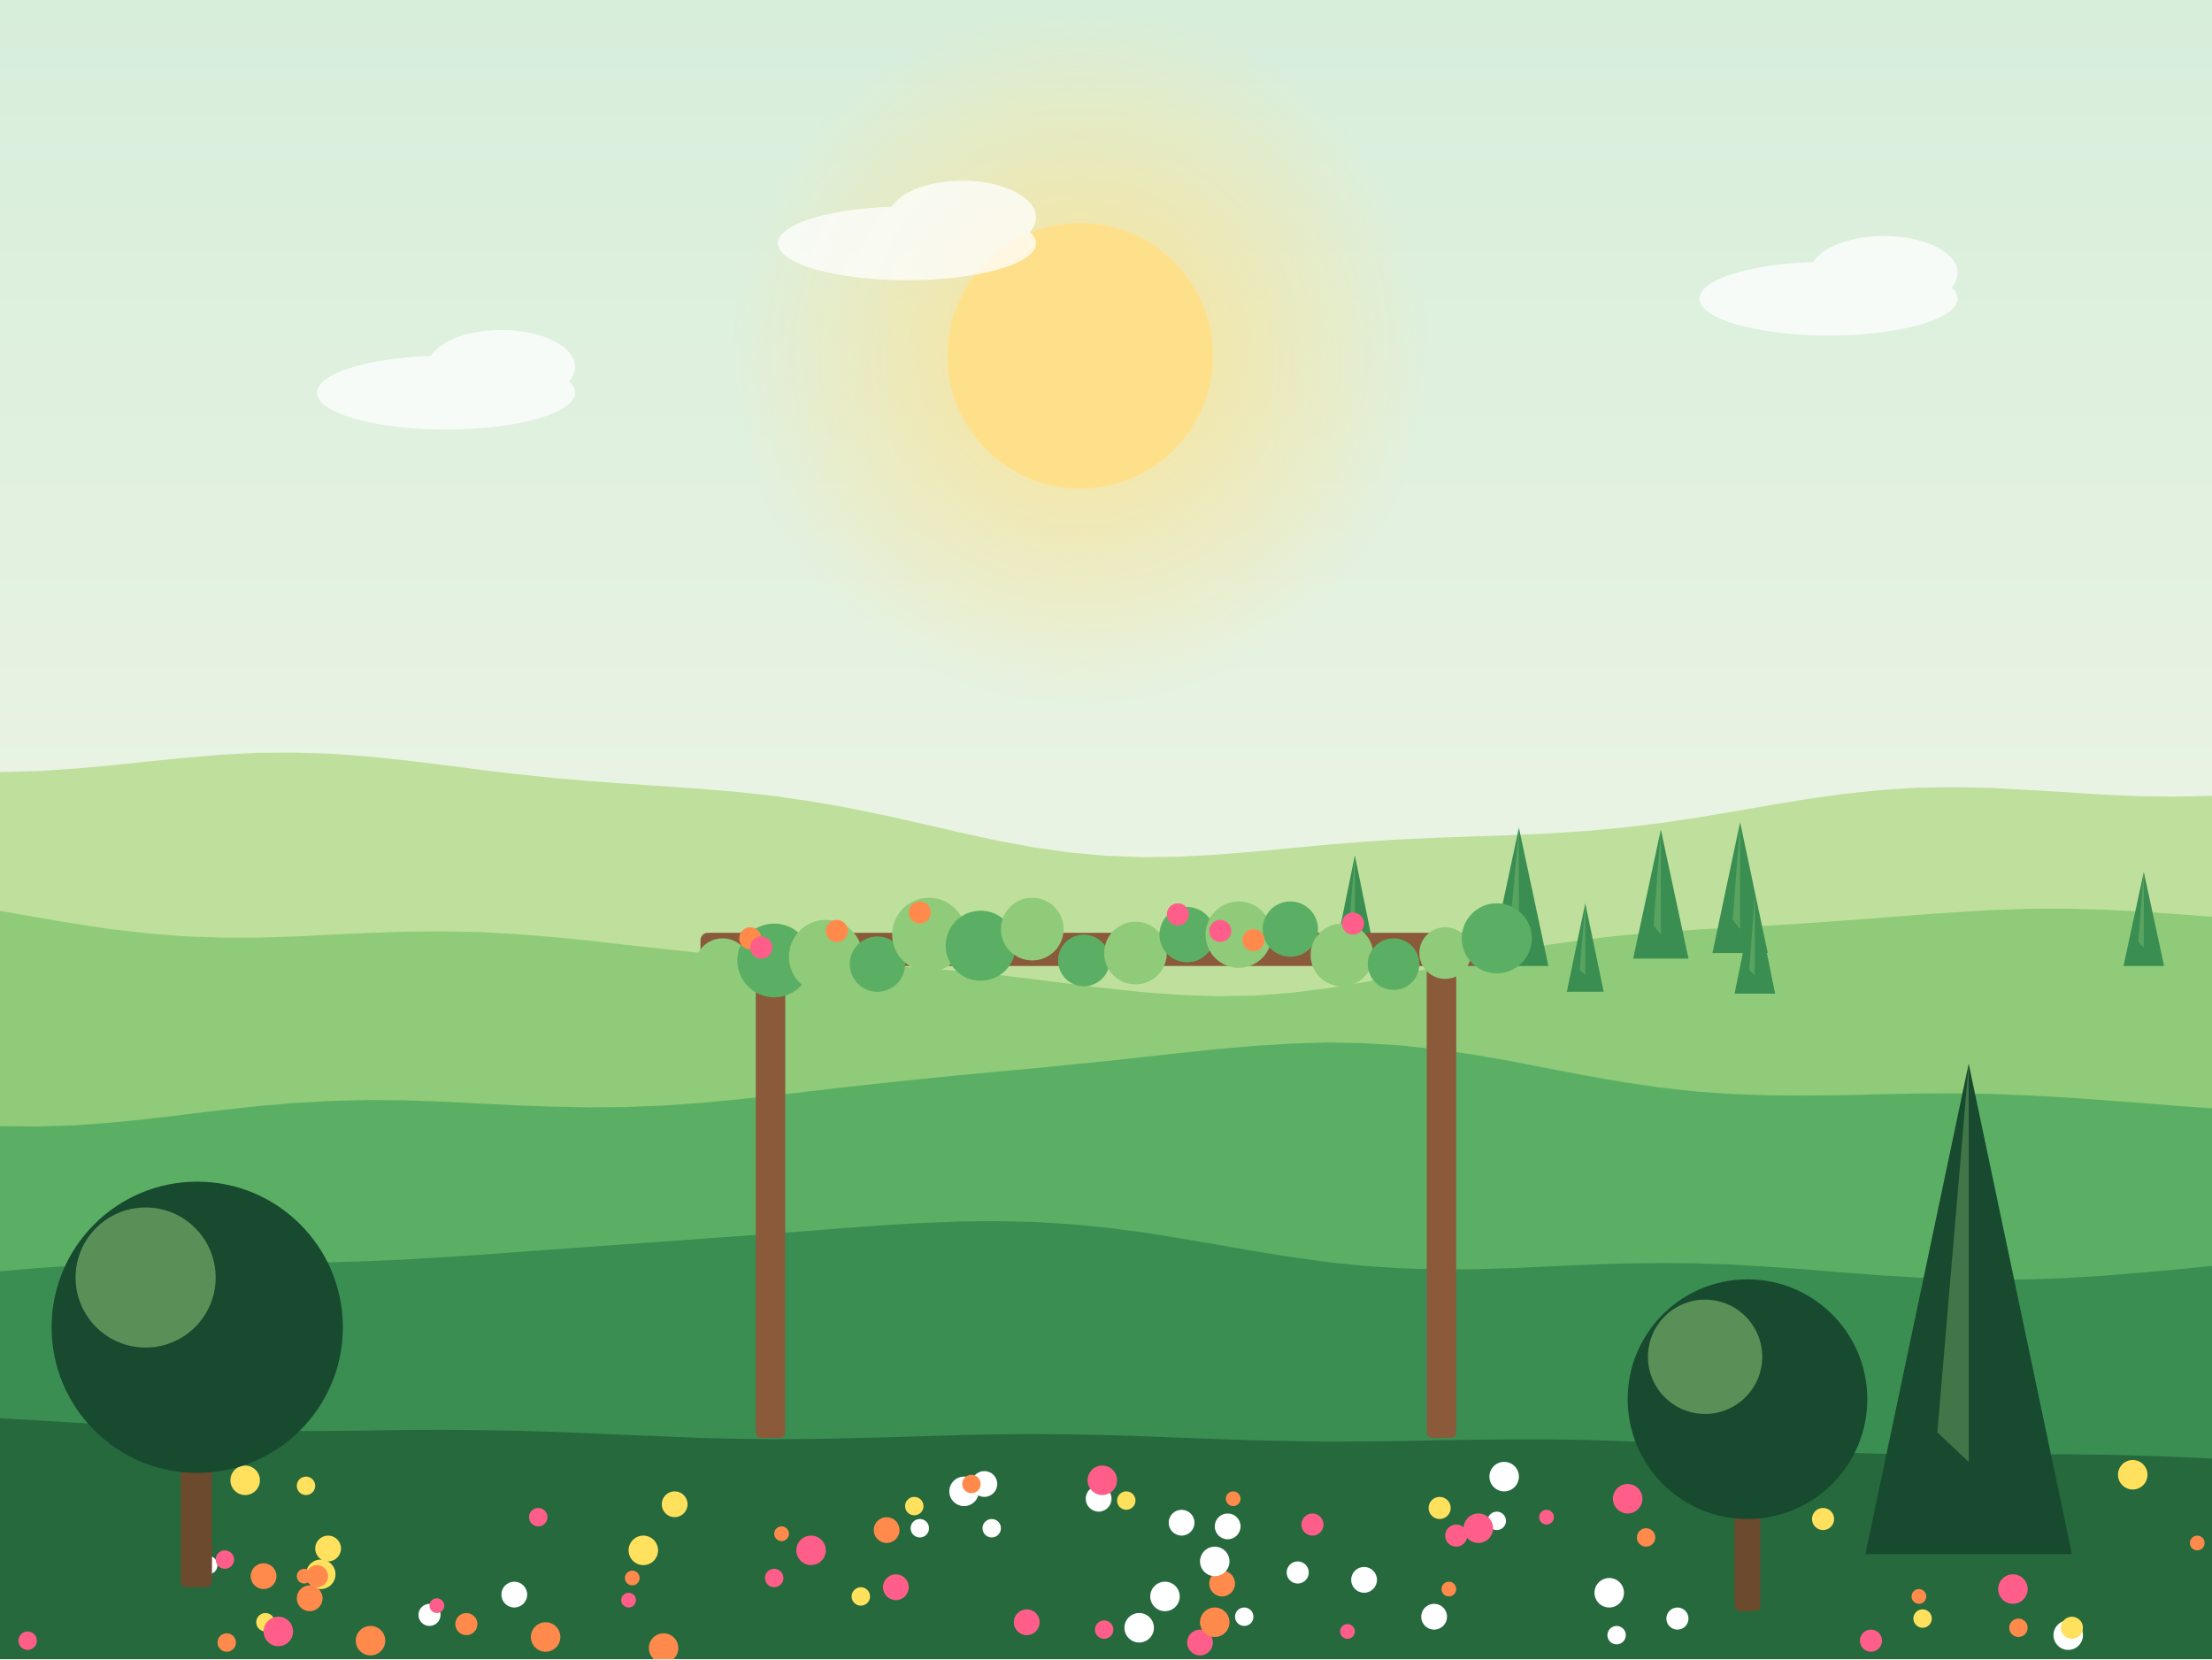
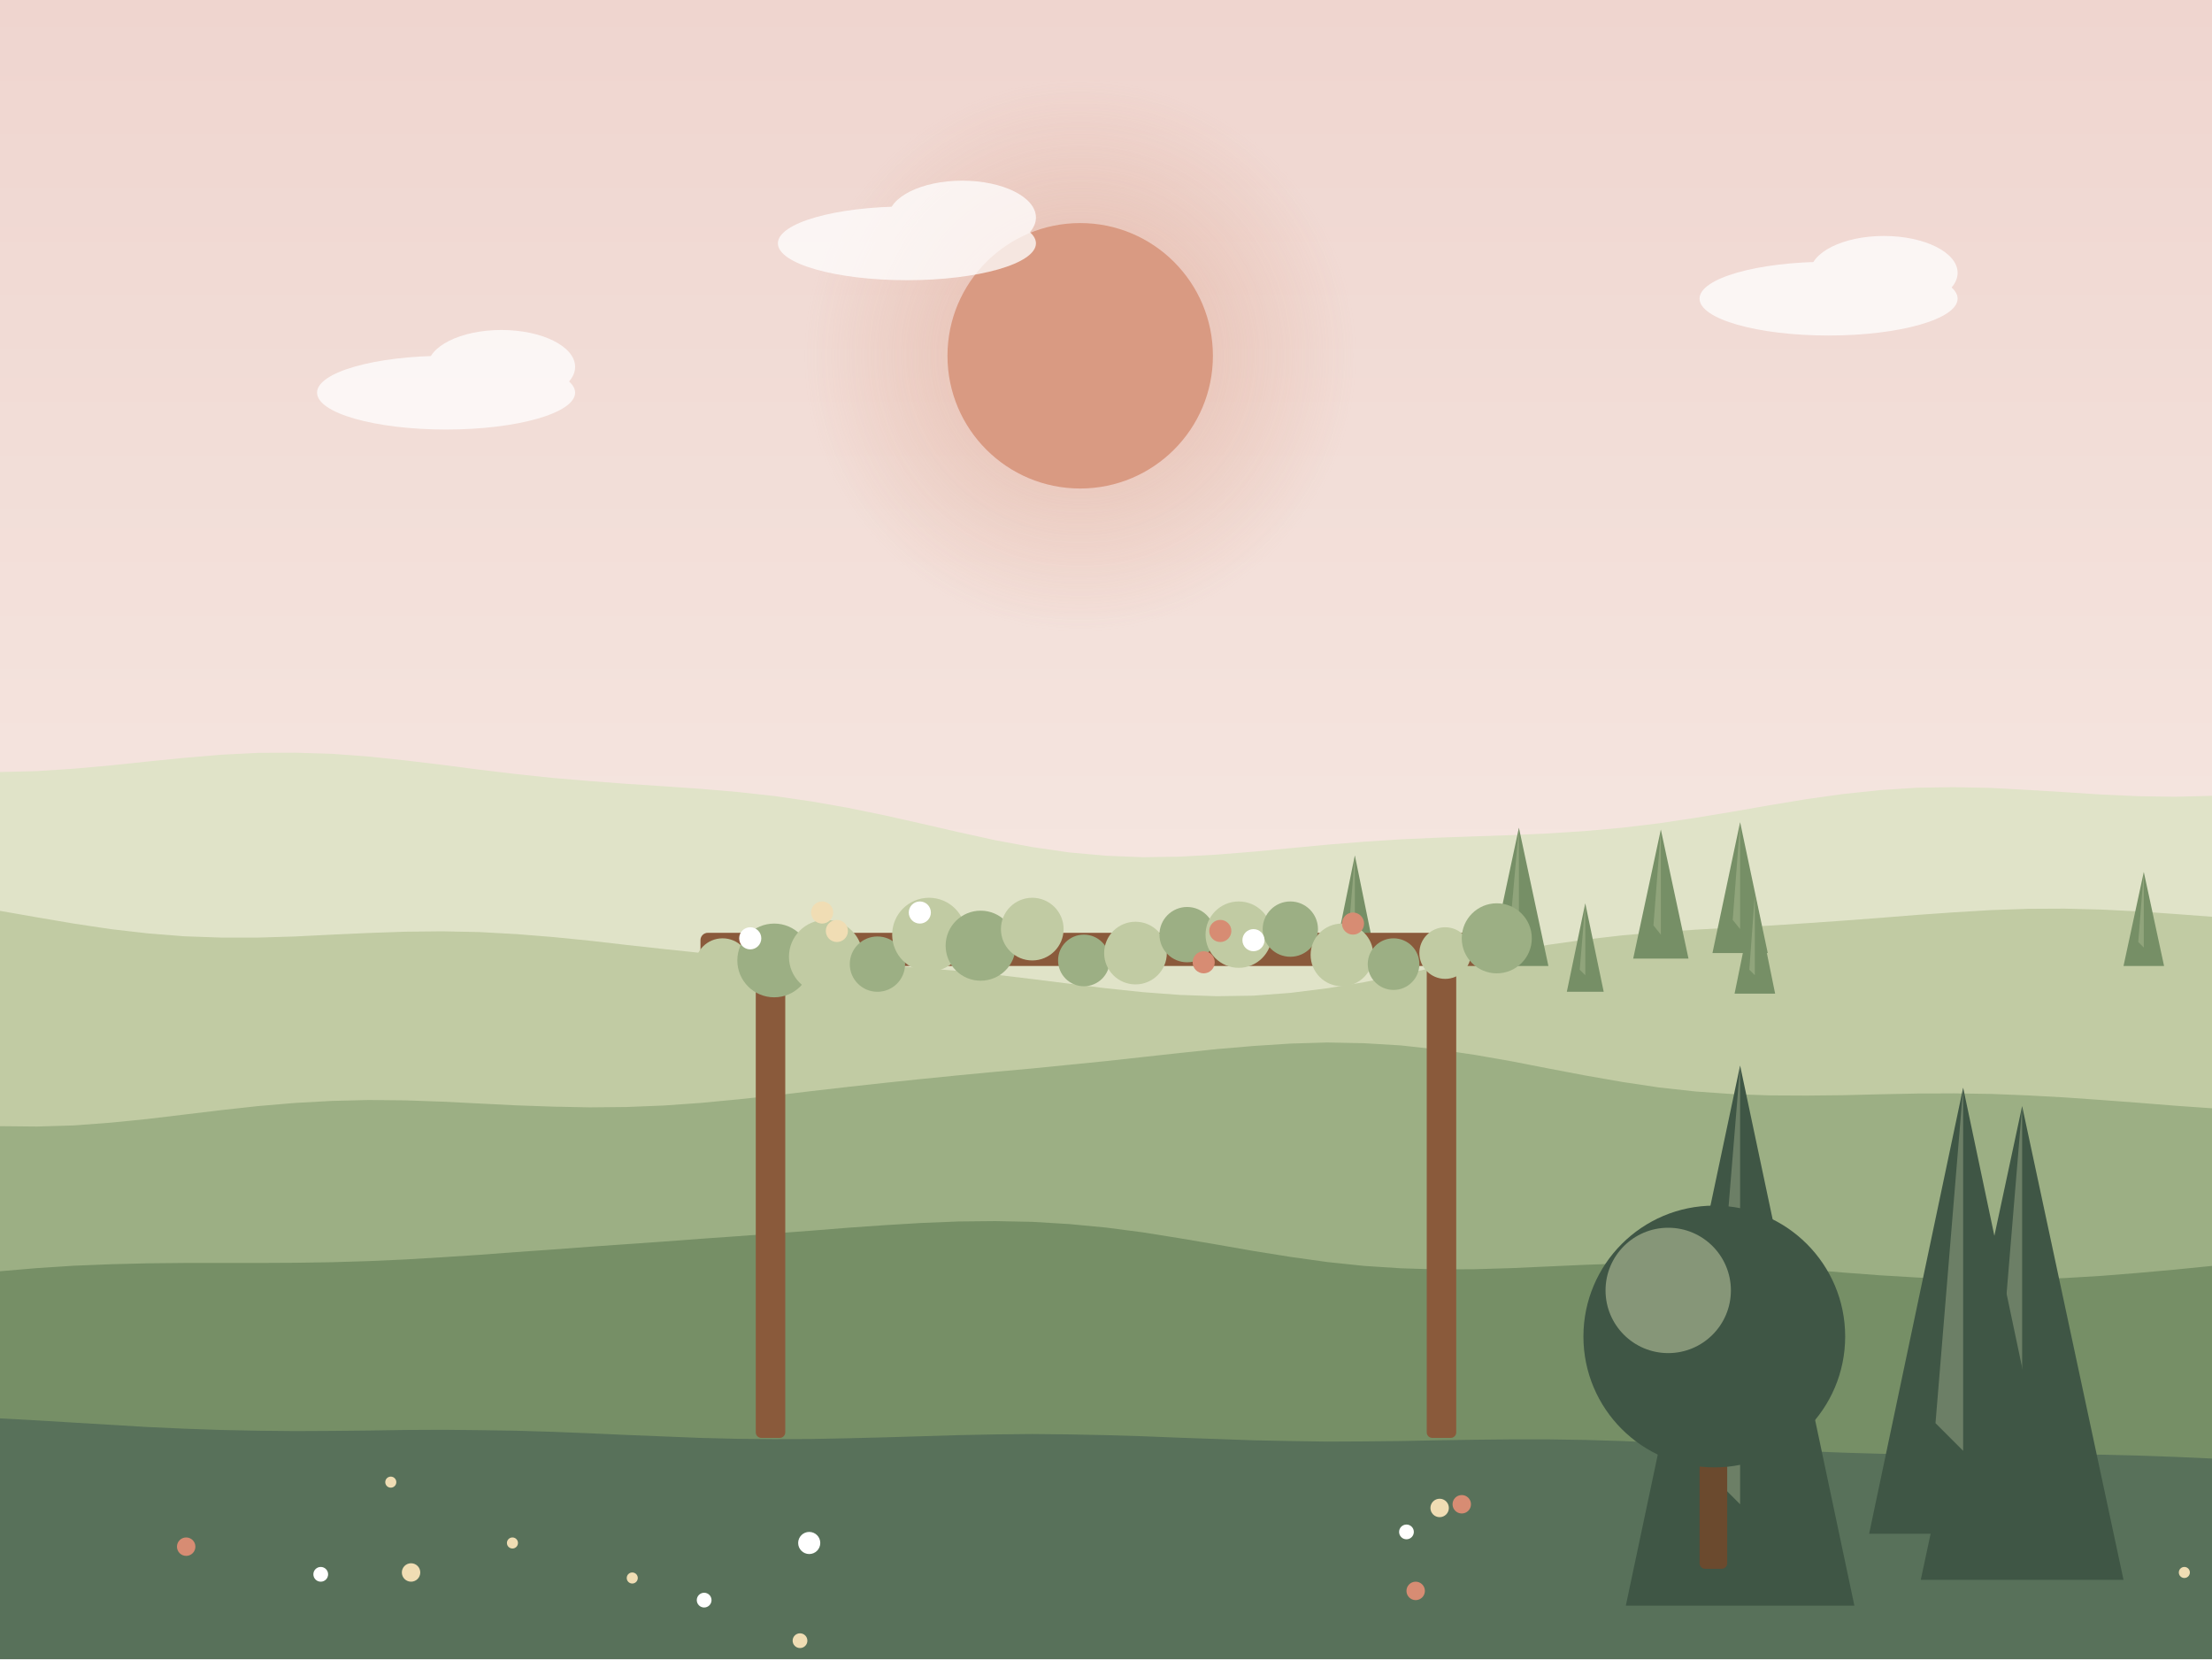
<svg xmlns="http://www.w3.org/2000/svg" viewBox="0 0 1200 900" preserveAspectRatio="xMidYMid slice">
  <defs>
    <linearGradient id="s" x1="0" y1="0" x2="0" y2="1">
-       <stop offset="0" stop-color="#D7EEDB" />
-       <stop offset="1" stop-color="#FBF8EC" />
+       <stop offset="0" stop-color="#EFD5CF" />
+       <stop offset="1" stop-color="#FAF4EE" />
    </linearGradient>
    <radialGradient id="g">
-       <stop offset="0" stop-color="#FFE08A" stop-opacity=".9" />
-       <stop offset="1" stop-color="#FFE08A" stop-opacity="0" />
+       <stop offset="0" stop-color="#D99A82" stop-opacity=".9" />
+       <stop offset="1" stop-color="#D99A82" stop-opacity="0" />
    </radialGradient>
  </defs>
  <rect width="1200" height="900" fill="url(#s)" />
-   <circle cx="586" cy="193" r="190" fill="url(#g)" />
-   <circle cx="586" cy="193" r="72" fill="#FFE08A" />
+   <circle cx="586" cy="193" r="150" fill="url(#g)" opacity=".6" />
+   <circle cx="586" cy="193" r="72" fill="#D99A82" />
  <g fill="#FFFFFF" opacity=".75">
    <ellipse cx="492" cy="132" rx="70" ry="20" />
    <ellipse cx="522" cy="118" rx="40" ry="20" />
  </g>
  <g fill="#FFFFFF" opacity=".75">
    <ellipse cx="992" cy="162" rx="70" ry="20" />
    <ellipse cx="1022" cy="148" rx="40" ry="20" />
  </g>
  <g fill="#FFFFFF" opacity=".75">
    <ellipse cx="242" cy="213" rx="70" ry="20" />
    <ellipse cx="272" cy="199" rx="40" ry="20" />
  </g>
-   <polygon fill="#BEE09C" points="0,900 0,418.8 20,418.3 40,417.0 60,415.2 80,413.1 100,411.1 120,409.4 140,408.4 160,408.3 180,408.9 200,410.4 220,412.5 240,414.9 260,417.5 280,419.9 300,422.0 320,423.7 340,425.2 360,426.5 380,427.9 400,429.6 420,431.8 440,434.7 460,438.2 480,442.3 500,446.8 520,451.4 540,455.8 560,459.5 580,462.4 600,464.2 620,465.0 640,464.7 660,463.6 680,462.0 700,460.1 720,458.2 740,456.6 760,455.3 780,454.4 800,453.7 820,453.0 840,452.1 860,450.8 880,449.0 900,446.6 920,443.6 940,440.3 960,436.8 980,433.5 1000,430.7 1020,428.6 1040,427.3 1060,427.0 1080,427.4 1100,428.5 1120,429.7 1140,431.0 1160,431.9 1180,432.2 1200,431.7 1200,900" />
-   <polygon fill="#8FCB78" points="0,900 0,494.1 20,497.6 40,501.0 60,504.0 80,506.3 100,507.9 120,508.6 140,508.6 160,508.0 180,507.0 200,506.1 220,505.4 240,505.2 260,505.6 280,506.7 300,508.3 320,510.3 340,512.6 360,514.8 380,516.9 400,518.7 420,520.2 440,521.5 460,522.6 480,523.7 500,525.1 520,526.7 540,528.7 560,531.1 580,533.6 600,536.1 620,538.2 640,539.7 660,540.4 680,540.1 700,538.6 720,536.1 740,532.8 760,528.7 780,524.4 800,520.1 820,516.1 840,512.5 860,509.7 880,507.4 900,505.7 920,504.3 940,503.2 960,502.1 980,500.8 1000,499.4 1020,497.9 1040,496.3 1060,494.9 1080,493.7 1100,493.0 1120,492.9 1140,493.4 1160,494.4 1180,495.8 1200,497.3 1200,900" />
-   <polygon fill="#3A8E52" points="860,490 850,538 870,538" />
-   <polygon fill="#8FCB78" opacity=".35" points="860,490 857,526 860,529" />
-   <polygon fill="#3A8E52" points="901,450 886,520 916,520" />
-   <polygon fill="#8FCB78" opacity=".35" points="901,450 897,502 901,507" />
-   <polygon fill="#3A8E52" points="735,464 725,513 745,513" />
-   <polygon fill="#8FCB78" opacity=".35" points="735,464 732,501 735,504" />
-   <polygon fill="#3A8E52" points="1163,473 1152,524 1174,524" />
-   <polygon fill="#8FCB78" opacity=".35" points="1163,473 1160,511 1163,514" />
-   <polygon fill="#3A8E52" points="944,446 929,517 959,517" />
-   <polygon fill="#8FCB78" opacity=".35" points="944,446 940,499 944,504" />
-   <polygon fill="#3A8E52" points="952,485 941,539 963,539" />
-   <polygon fill="#8FCB78" opacity=".35" points="952,485 949,526 952,529" />
-   <polygon fill="#3A8E52" points="824,449 808,524 840,524" />
-   <polygon fill="#8FCB78" opacity=".35" points="824,449 819,505 824,510" />
-   <polygon fill="#5BAF64" points="0,900 0,610.9 20,611.1 40,610.5 60,609.0 80,607.0 100,604.6 120,602.2 140,600.0 160,598.3 180,597.2 200,596.7 220,596.9 240,597.6 260,598.6 280,599.6 300,600.3 320,600.7 340,600.5 360,599.7 380,598.3 400,596.4 420,594.3 440,591.9 460,589.6 480,587.4 500,585.3 520,583.3 540,581.4 560,579.6 580,577.6 600,575.6 620,573.4 640,571.2 660,569.1 680,567.4 700,566.1 720,565.5 740,565.9 760,567.1 780,569.3 800,572.2 820,575.7 840,579.6 860,583.4 880,586.9 900,589.9 920,592.1 940,593.5 960,594.2 980,594.3 1000,594.1 1020,593.6 1040,593.2 1060,593.1 1080,593.4 1100,594.2 1120,595.3 1140,596.7 1160,598.2 1180,599.8 1200,601.2 1200,900" />
-   <polygon fill="#3A8E52" points="0,900 0,689.6 20,687.9 40,686.6 60,685.8 80,685.3 100,685.1 120,685.1 140,685.1 160,685.0 180,684.7 200,684.1 220,683.2 240,682.0 260,680.7 280,679.2 300,677.8 320,676.3 340,674.9 360,673.5 380,672.0 400,670.6 420,669.1 440,667.6 460,666.0 480,664.6 500,663.4 520,662.6 540,662.4 560,662.8 580,664.0 600,665.9 620,668.5 640,671.7 660,675.1 680,678.6 700,681.8 720,684.6 740,686.7 760,688.0 780,688.6 800,688.5 820,687.9 840,687.0 860,686.1 880,685.4 900,685.1 920,685.3 940,686.0 960,687.2 980,688.6 1000,690.3 1020,691.8 1040,693.0 1060,693.9 1080,694.2 1100,694.0 1120,693.3 1140,692.1 1160,690.5 1180,688.7 1200,686.7 1200,900" />
+   <polygon fill="#E0E3C8" points="0,900 0,418.8 20,418.3 40,417.0 60,415.2 80,413.1 100,411.1 120,409.4 140,408.4 160,408.3 180,408.9 200,410.4 220,412.5 240,414.9 260,417.5 280,419.9 300,422.0 320,423.7 340,425.2 360,426.5 380,427.9 400,429.6 420,431.8 440,434.7 460,438.2 480,442.3 500,446.8 520,451.4 540,455.8 560,459.5 580,462.4 600,464.2 620,465.0 640,464.7 660,463.6 680,462.0 700,460.1 720,458.2 740,456.6 760,455.3 780,454.4 800,453.7 820,453.0 840,452.1 860,450.8 880,449.0 900,446.6 920,443.6 940,440.3 960,436.8 980,433.5 1000,430.7 1020,428.6 1040,427.3 1060,427.0 1080,427.4 1100,428.5 1120,429.7 1140,431.0 1160,431.9 1180,432.2 1200,431.7 1200,900" />
+   <polygon fill="#C1CBA3" points="0,900 0,494.1 20,497.6 40,501.0 60,504.0 80,506.3 100,507.9 120,508.6 140,508.6 160,508.0 180,507.0 200,506.1 220,505.4 240,505.2 260,505.6 280,506.7 300,508.3 320,510.3 340,512.6 360,514.8 380,516.9 400,518.7 420,520.2 440,521.5 460,522.6 480,523.7 500,525.1 520,526.7 540,528.7 560,531.1 580,533.6 600,536.1 620,538.2 640,539.7 660,540.4 680,540.1 700,538.6 720,536.1 740,532.8 760,528.7 780,524.4 800,520.1 820,516.1 840,512.5 860,509.7 880,507.4 900,505.7 920,504.3 940,503.2 960,502.1 980,500.8 1000,499.4 1020,497.9 1040,496.3 1060,494.9 1080,493.7 1100,493.0 1120,492.9 1140,493.4 1160,494.4 1180,495.8 1200,497.3 1200,900" />
+   <polygon fill="#768F66" points="860,490 850,538 870,538" />
+   <polygon fill="#C1CBA3" opacity=".35" points="860,490 857,526 860,529" />
+   <polygon fill="#768F66" points="901,450 886,520 916,520" />
+   <polygon fill="#C1CBA3" opacity=".35" points="901,450 897,502 901,507" />
+   <polygon fill="#768F66" points="735,464 725,513 745,513" />
+   <polygon fill="#C1CBA3" opacity=".35" points="735,464 732,501 735,504" />
+   <polygon fill="#768F66" points="1163,473 1152,524 1174,524" />
+   <polygon fill="#C1CBA3" opacity=".35" points="1163,473 1160,511 1163,514" />
+   <polygon fill="#768F66" points="944,446 929,517 959,517" />
+   <polygon fill="#C1CBA3" opacity=".35" points="944,446 940,499 944,504" />
+   <polygon fill="#768F66" points="952,485 941,539 963,539" />
+   <polygon fill="#C1CBA3" opacity=".35" points="952,485 949,526 952,529" />
+   <polygon fill="#768F66" points="824,449 808,524 840,524" />
+   <polygon fill="#C1CBA3" opacity=".35" points="824,449 819,505 824,510" />
+   <polygon fill="#9CAF84" points="0,900 0,610.9 20,611.1 40,610.5 60,609.0 80,607.0 100,604.6 120,602.2 140,600.0 160,598.3 180,597.2 200,596.7 220,596.9 240,597.6 260,598.6 280,599.6 300,600.3 320,600.7 340,600.5 360,599.7 380,598.3 400,596.4 420,594.3 440,591.9 460,589.6 480,587.4 500,585.3 520,583.3 540,581.4 560,579.6 580,577.6 600,575.6 620,573.4 640,571.2 660,569.1 680,567.4 700,566.1 720,565.5 740,565.9 760,567.1 780,569.3 800,572.2 820,575.7 840,579.6 860,583.4 880,586.9 900,589.9 920,592.1 940,593.5 960,594.2 980,594.3 1000,594.1 1020,593.6 1040,593.2 1060,593.1 1080,593.4 1100,594.2 1120,595.3 1140,596.7 1160,598.2 1180,599.8 1200,601.2 1200,900" />
+   <polygon fill="#768F66" points="0,900 0,689.6 20,687.9 40,686.6 60,685.8 80,685.3 100,685.1 120,685.1 140,685.1 160,685.0 180,684.7 200,684.1 220,683.2 240,682.0 260,680.7 280,679.2 300,677.8 320,676.3 340,674.9 360,673.5 380,672.0 400,670.6 420,669.1 440,667.6 460,666.0 480,664.6 500,663.4 520,662.6 540,662.4 560,662.8 580,664.0 600,665.9 620,668.5 640,671.7 660,675.1 680,678.6 700,681.8 720,684.6 740,686.7 760,688.0 780,688.6 800,688.5 820,687.9 840,687.0 860,686.1 880,685.4 900,685.1 920,685.3 940,686.0 960,687.2 980,688.6 1000,690.3 1020,691.8 1040,693.0 1060,693.9 1080,694.2 1100,694.0 1120,693.3 1140,692.1 1160,690.5 1180,688.7 1200,686.7 1200,900" />
  <g fill="#8A5A3B">
    <rect x="410" y="520" width="16" height="260" rx="3" />
    <rect x="774" y="520" width="16" height="260" rx="3" />
    <rect x="380" y="506" width="440" height="18" rx="4" />
  </g>
-   <circle cx="392" cy="524" r="15" fill="#8FCB78" />
-   <circle cx="420" cy="521" r="20" fill="#5BAF64" />
-   <circle cx="448" cy="519" r="20" fill="#8FCB78" />
-   <circle cx="476" cy="523" r="15" fill="#5BAF64" />
-   <circle cx="504" cy="507" r="20" fill="#8FCB78" />
-   <circle cx="532" cy="513" r="19" fill="#5BAF64" />
-   <circle cx="560" cy="504" r="17" fill="#8FCB78" />
-   <circle cx="588" cy="521" r="14" fill="#5BAF64" />
-   <circle cx="616" cy="517" r="17" fill="#8FCB78" />
-   <circle cx="644" cy="507" r="15" fill="#5BAF64" />
-   <circle cx="672" cy="507" r="18" fill="#8FCB78" />
-   <circle cx="700" cy="504" r="15" fill="#5BAF64" />
-   <circle cx="728" cy="518" r="17" fill="#8FCB78" />
-   <circle cx="756" cy="523" r="14" fill="#5BAF64" />
-   <circle cx="784" cy="517" r="14" fill="#8FCB78" />
-   <circle cx="812" cy="509" r="19" fill="#5BAF64" />
-   <circle cx="662" cy="505" r="6" fill="#FF5E8A" />
-   <circle cx="734" cy="501" r="6" fill="#FF5E8A" />
-   <circle cx="680" cy="510" r="6" fill="#FF8A4C" />
-   <circle cx="499" cy="495" r="6" fill="#FF8A4C" />
-   <circle cx="407" cy="509" r="6" fill="#FF8A4C" />
-   <circle cx="454" cy="505" r="6" fill="#FF8A4C" />
-   <circle cx="413" cy="514" r="6" fill="#FF5E8A" />
-   <circle cx="639" cy="496" r="6" fill="#FF5E8A" />
-   <polygon fill="#25693D" points="0,900 0,769.4 20,770.5 40,771.7 60,772.9 80,774.1 100,775.0 120,775.7 140,776.1 160,776.3 180,776.2 200,776.0 220,775.7 240,775.6 260,775.8 280,776.1 300,776.7 320,777.5 340,778.4 360,779.2 380,780.0 400,780.5 420,780.7 440,780.6 460,780.2 480,779.7 500,779.1 520,778.5 540,778.1 560,777.9 580,778.1 600,778.5 620,779.1 640,779.9 660,780.6 680,781.3 700,781.7 720,782.0 740,781.9 760,781.7 780,781.3 800,781.0 820,780.8 840,780.8 860,781.1 880,781.7 900,782.6 920,783.7 940,784.9 960,786.1 980,787.2 1000,788.0 1020,788.6 1040,788.9 1060,789.0 1080,788.9 1100,788.9 1120,788.9 1140,789.1 1160,789.6 1180,790.3 1200,791.2 1200,900" />
-   <circle cx="1015" cy="890" r="6" fill="#FF5E8A" />
-   <circle cx="174" cy="854" r="8" fill="#FFE15E" />
-   <circle cx="420" cy="856" r="5" fill="#FF5E8A" />
-   <circle cx="168" cy="867" r="7" fill="#FF8A4C" />
-   <circle cx="467" cy="866" r="5" fill="#FFE15E" />
-   <circle cx="596" cy="813" r="7" fill="#FFFFFF" />
-   <circle cx="781" cy="818" r="6" fill="#FFE15E" />
-   <circle cx="1099" cy="831" r="5" fill="#FFFFFF" />
-   <circle cx="496" cy="817" r="5" fill="#FFE15E" />
-   <circle cx="598" cy="803" r="8" fill="#FF5E8A" />
-   <circle cx="1157" cy="800" r="8" fill="#FFE15E" />
-   <circle cx="144" cy="880" r="5" fill="#FFE15E" />
-   <circle cx="343" cy="856" r="4" fill="#FF8A4C" />
-   <circle cx="632" cy="866" r="8" fill="#FFFFFF" />
-   <circle cx="712" cy="827" r="6" fill="#FF5E8A" />
-   <circle cx="113" cy="849" r="5" fill="#FFFFFF" />
-   <circle cx="669" cy="813" r="4" fill="#FF8A4C" />
-   <circle cx="1092" cy="862" r="8" fill="#FF5E8A" />
-   <circle cx="790" cy="833" r="6" fill="#FF5E8A" />
-   <circle cx="123" cy="891" r="5" fill="#FF8A4C" />
-   <circle cx="651" cy="891" r="7" fill="#FF5E8A" />
-   <circle cx="122" cy="846" r="5" fill="#FF5E8A" />
-   <circle cx="704" cy="853" r="6" fill="#FFFFFF" />
-   <circle cx="989" cy="824" r="6" fill="#FFE15E" />
-   <circle cx="740" cy="857" r="7" fill="#FFFFFF" />
-   <circle cx="424" cy="832" r="4" fill="#FF8A4C" />
-   <circle cx="675" cy="877" r="5" fill="#FFFFFF" />
-   <circle cx="481" cy="830" r="7" fill="#FF8A4C" />
-   <circle cx="166" cy="806" r="5" fill="#FFE15E" />
-   <circle cx="873" cy="864" r="8" fill="#FFFFFF" />
-   <circle cx="151" cy="885" r="8" fill="#FF5E8A" />
-   <circle cx="233" cy="876" r="6" fill="#FFFFFF" />
-   <circle cx="731" cy="885" r="4" fill="#FF5E8A" />
-   <circle cx="178" cy="840" r="7" fill="#FFE15E" />
-   <circle cx="839" cy="823" r="4" fill="#FF5E8A" />
-   <circle cx="1107" cy="831" r="8" fill="#FF5E8A" />
-   <circle cx="534" cy="805" r="7" fill="#FFFFFF" />
-   <circle cx="659" cy="880" r="8" fill="#FF8A4C" />
-   <circle cx="349" cy="841" r="8" fill="#FFE15E" />
-   <circle cx="292" cy="823" r="5" fill="#FF5E8A" />
-   <circle cx="538" cy="829" r="5" fill="#FFFFFF" />
-   <circle cx="366" cy="816" r="7" fill="#FFE15E" />
-   <circle cx="893" cy="834" r="5" fill="#FF8A4C" />
-   <circle cx="15" cy="890" r="5" fill="#FF5E8A" />
-   <circle cx="1043" cy="878" r="5" fill="#FFE15E" />
-   <circle cx="877" cy="887" r="5" fill="#FFFFFF" />
-   <circle cx="172" cy="855" r="6" fill="#FF8A4C" />
-   <circle cx="486" cy="861" r="7" fill="#FF5E8A" />
-   <circle cx="663" cy="859" r="7" fill="#FF8A4C" />
-   <circle cx="618" cy="883" r="8" fill="#FFFFFF" />
-   <circle cx="1095" cy="883" r="5" fill="#FF8A4C" />
-   <circle cx="133" cy="803" r="8" fill="#FFE15E" />
-   <circle cx="812" cy="825" r="5" fill="#FFFFFF" />
-   <circle cx="599" cy="884" r="5" fill="#FF5E8A" />
-   <circle cx="659" cy="847" r="8" fill="#FFFFFF" />
-   <circle cx="341" cy="868" r="4" fill="#FF5E8A" />
-   <circle cx="237" cy="871" r="4" fill="#FF5E8A" />
-   <circle cx="923" cy="807" r="6" fill="#FF8A4C" />
-   <circle cx="786" cy="862" r="4" fill="#FF8A4C" />
-   <circle cx="816" cy="801" r="8" fill="#FFFFFF" />
-   <circle cx="1192" cy="837" r="4" fill="#FF8A4C" />
-   <circle cx="802" cy="829" r="8" fill="#FF5E8A" />
-   <circle cx="523" cy="809" r="8" fill="#FFFFFF" />
-   <circle cx="641" cy="826" r="7" fill="#FFFFFF" />
-   <circle cx="666" cy="828" r="7" fill="#FFFFFF" />
-   <circle cx="253" cy="881" r="6" fill="#FF8A4C" />
-   <circle cx="910" cy="878" r="6" fill="#FFFFFF" />
-   <circle cx="1068" cy="810" r="8" fill="#FF8A4C" />
-   <circle cx="279" cy="865" r="7" fill="#FFFFFF" />
-   <circle cx="557" cy="880" r="7" fill="#FF5E8A" />
-   <circle cx="1122" cy="887" r="8" fill="#FFFFFF" />
-   <circle cx="883" cy="813" r="8" fill="#FF5E8A" />
-   <circle cx="778" cy="877" r="7" fill="#FFFFFF" />
-   <circle cx="1039" cy="817" r="8" fill="#FFE15E" />
-   <circle cx="440" cy="841" r="8" fill="#FF5E8A" />
-   <circle cx="611" cy="814" r="5" fill="#FFE15E" />
-   <circle cx="527" cy="805" r="5" fill="#FF8A4C" />
-   <circle cx="201" cy="890" r="8" fill="#FF8A4C" />
-   <circle cx="955" cy="818" r="5" fill="#FFFFFF" />
-   <circle cx="296" cy="888" r="8" fill="#FF8A4C" />
-   <circle cx="1041" cy="866" r="4" fill="#FF8A4C" />
-   <circle cx="1081" cy="836" r="6" fill="#FF8A4C" />
-   <circle cx="143" cy="855" r="7" fill="#FF8A4C" />
-   <circle cx="165" cy="855" r="4" fill="#FF8A4C" />
-   <circle cx="1124" cy="883" r="6" fill="#FFE15E" />
-   <circle cx="360" cy="894" r="8" fill="#FF8A4C" />
-   <circle cx="499" cy="829" r="5" fill="#FFFFFF" />
-   <polygon fill="#174A2E" points="1068,577 1012,843 1124,843" />
-   <polygon fill="#8FCB78" opacity=".35" points="1068,577 1051,777 1068,793" />
-   <rect x="941" y="815" width="14" height="59" rx="3" fill="#6B4A2E" />
-   <circle cx="948" cy="759" r="65" fill="#174A2E" />
-   <circle cx="925" cy="736" r="31" fill="#8FCB78" opacity=".55" />
-   <rect x="98" y="789" width="17" height="72" rx="3" fill="#6B4A2E" />
-   <circle cx="107" cy="720" r="79" fill="#174A2E" />
-   <circle cx="79" cy="693" r="38" fill="#8FCB78" opacity=".55" />
+   <circle cx="392" cy="524" r="15" fill="#C1CBA3" />
+   <circle cx="420" cy="521" r="20" fill="#9CAF84" />
+   <circle cx="448" cy="519" r="20" fill="#C1CBA3" />
+   <circle cx="476" cy="523" r="15" fill="#9CAF84" />
+   <circle cx="504" cy="507" r="20" fill="#C1CBA3" />
+   <circle cx="532" cy="513" r="19" fill="#9CAF84" />
+   <circle cx="560" cy="504" r="17" fill="#C1CBA3" />
+   <circle cx="588" cy="521" r="14" fill="#9CAF84" />
+   <circle cx="616" cy="517" r="17" fill="#C1CBA3" />
+   <circle cx="644" cy="507" r="15" fill="#9CAF84" />
+   <circle cx="672" cy="507" r="18" fill="#C1CBA3" />
+   <circle cx="700" cy="504" r="15" fill="#9CAF84" />
+   <circle cx="728" cy="518" r="17" fill="#C1CBA3" />
+   <circle cx="756" cy="523" r="14" fill="#9CAF84" />
+   <circle cx="784" cy="517" r="14" fill="#C1CBA3" />
+   <circle cx="812" cy="509" r="19" fill="#9CAF84" />
+   <circle cx="662" cy="505" r="6" fill="#D78C73" />
+   <circle cx="734" cy="501" r="6" fill="#D78C73" />
+   <circle cx="680" cy="510" r="6" fill="#FFFFFF" />
+   <circle cx="499" cy="495" r="6" fill="#FFFFFF" />
+   <circle cx="407" cy="509" r="6" fill="#FFFFFF" />
+   <circle cx="454" cy="505" r="6" fill="#F0DDB4" />
+   <circle cx="446" cy="495" r="6" fill="#F0DDB4" />
+   <circle cx="653" cy="522" r="6" fill="#D78C73" />
+   <polygon fill="#58715A" points="0,900 0,769.4 20,770.5 40,771.7 60,772.9 80,774.1 100,775.0 120,775.7 140,776.1 160,776.3 180,776.2 200,776.0 220,775.7 240,775.6 260,775.8 280,776.1 300,776.7 320,777.5 340,778.4 360,779.2 380,780.0 400,780.5 420,780.7 440,780.6 460,780.2 480,779.7 500,779.1 520,778.5 540,778.1 560,777.9 580,778.1 600,778.5 620,779.1 640,779.9 660,780.6 680,781.3 700,781.7 720,782.0 740,781.9 760,781.7 780,781.3 800,781.0 820,780.8 840,780.8 860,781.1 880,781.7 900,782.6 920,783.7 940,784.9 960,786.1 980,787.2 1000,788.0 1020,788.6 1040,788.9 1060,789.0 1080,788.9 1100,788.9 1120,788.9 1140,789.1 1160,789.6 1180,790.3 1200,791.2 1200,900" />
+   <circle cx="768" cy="863" r="5" fill="#D78C73" />
+   <circle cx="174" cy="854" r="4" fill="#FFFFFF" />
+   <circle cx="908" cy="820" r="6" fill="#FFFFFF" />
+   <circle cx="1079" cy="848" r="3" fill="#FFFFFF" />
+   <circle cx="1068" cy="829" r="4" fill="#D78C73" />
+   <circle cx="223" cy="853" r="5" fill="#F0DDB4" />
+   <circle cx="781" cy="818" r="5" fill="#F0DDB4" />
+   <circle cx="382" cy="868" r="4" fill="#FFFFFF" />
+   <circle cx="763" cy="831" r="4" fill="#FFFFFF" />
+   <circle cx="278" cy="837" r="3" fill="#F0DDB4" />
+   <circle cx="1185" cy="853" r="3" fill="#F0DDB4" />
+   <circle cx="1095" cy="830" r="3" fill="#F0DDB4" />
+   <circle cx="434" cy="890" r="4" fill="#F0DDB4" />
+   <circle cx="343" cy="856" r="3" fill="#F0DDB4" />
+   <circle cx="101" cy="839" r="5" fill="#D78C73" />
+   <circle cx="439" cy="837" r="6" fill="#FFFFFF" />
+   <circle cx="793" cy="816" r="5" fill="#D78C73" />
+   <circle cx="212" cy="804" r="3" fill="#F0DDB4" />
+   <polygon fill="#3F5645" points="1097,600 1042,857 1152,857" />
+   <polygon fill="#C1CBA3" opacity=".35" points="1097,600 1081,793 1097,809" />
+   <polygon fill="#3F5645" points="944,578 882,871 1006,871" />
+   <polygon fill="#C1CBA3" opacity=".35" points="944,578 926,798 944,816" />
+   <rect x="922" y="786" width="15" height="65" rx="3" fill="#6B4A2E" />
+   <circle cx="930" cy="725" r="71" fill="#3F5645" />
+   <circle cx="905" cy="700" r="34" fill="#C1CBA3" opacity=".55" />
+   <polygon fill="#3F5645" points="1065,590 1014,832 1116,832" />
+   <polygon fill="#C1CBA3" opacity=".35" points="1065,590 1050,772 1065,787" />
</svg>
